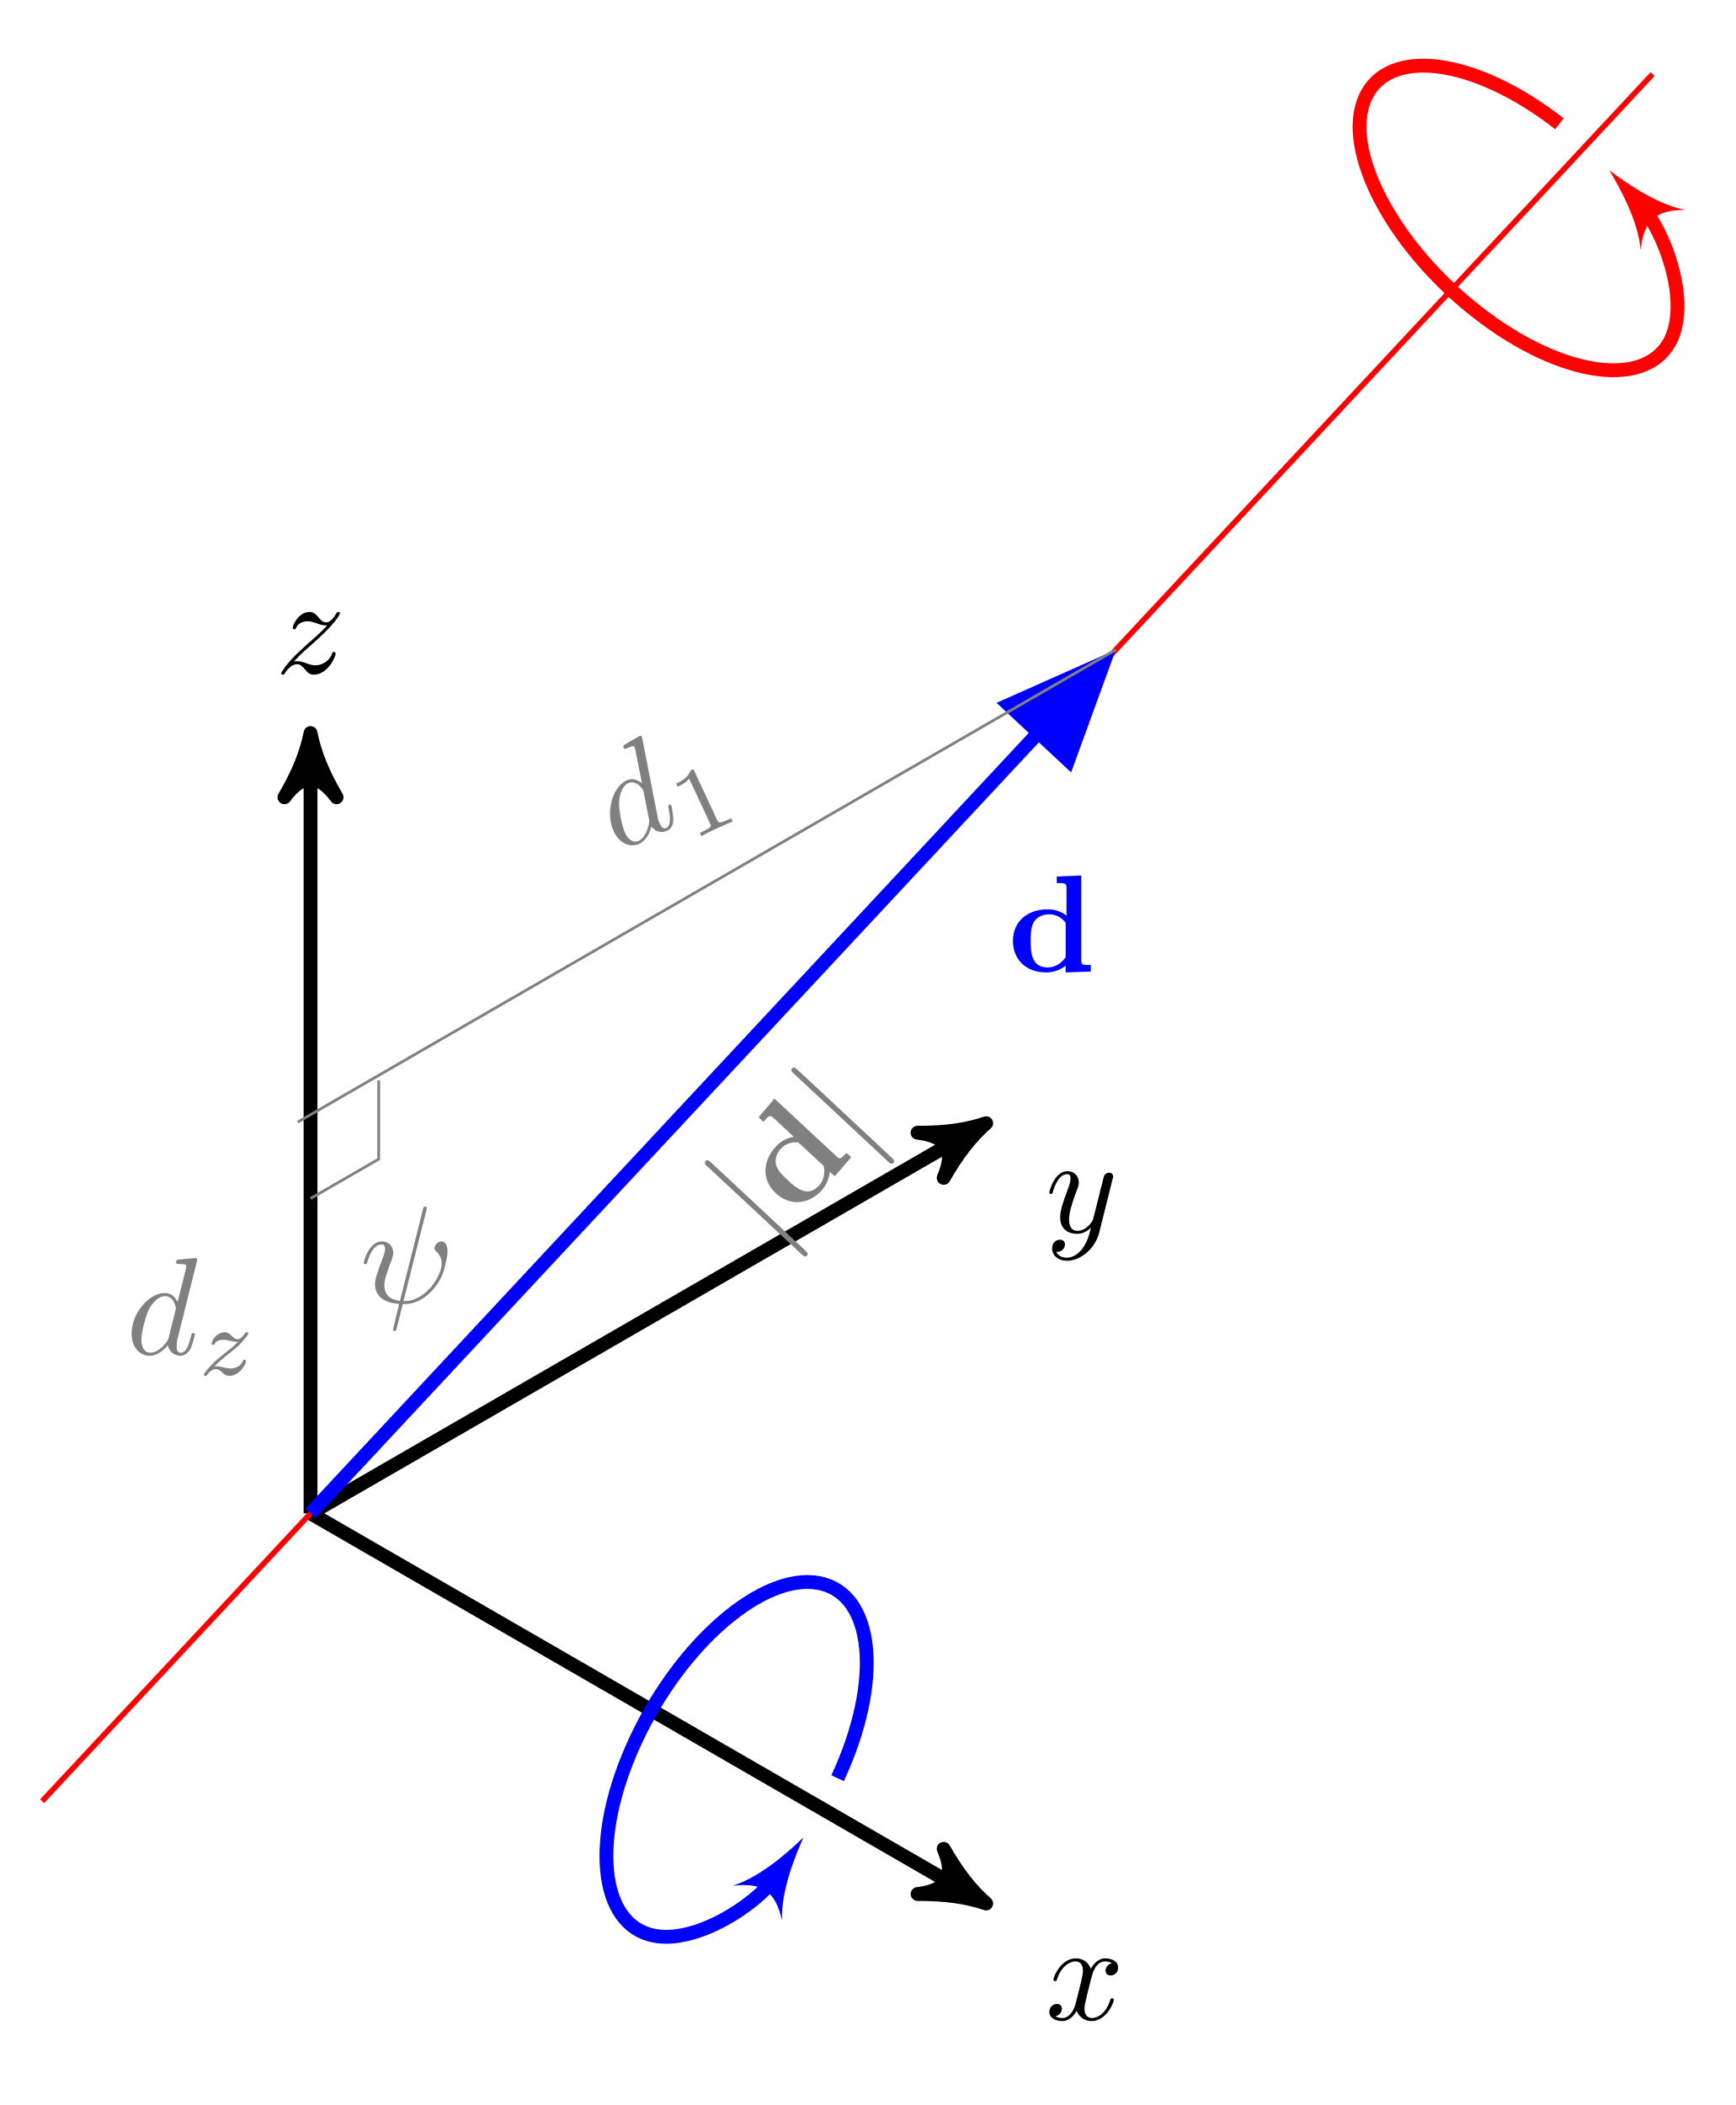
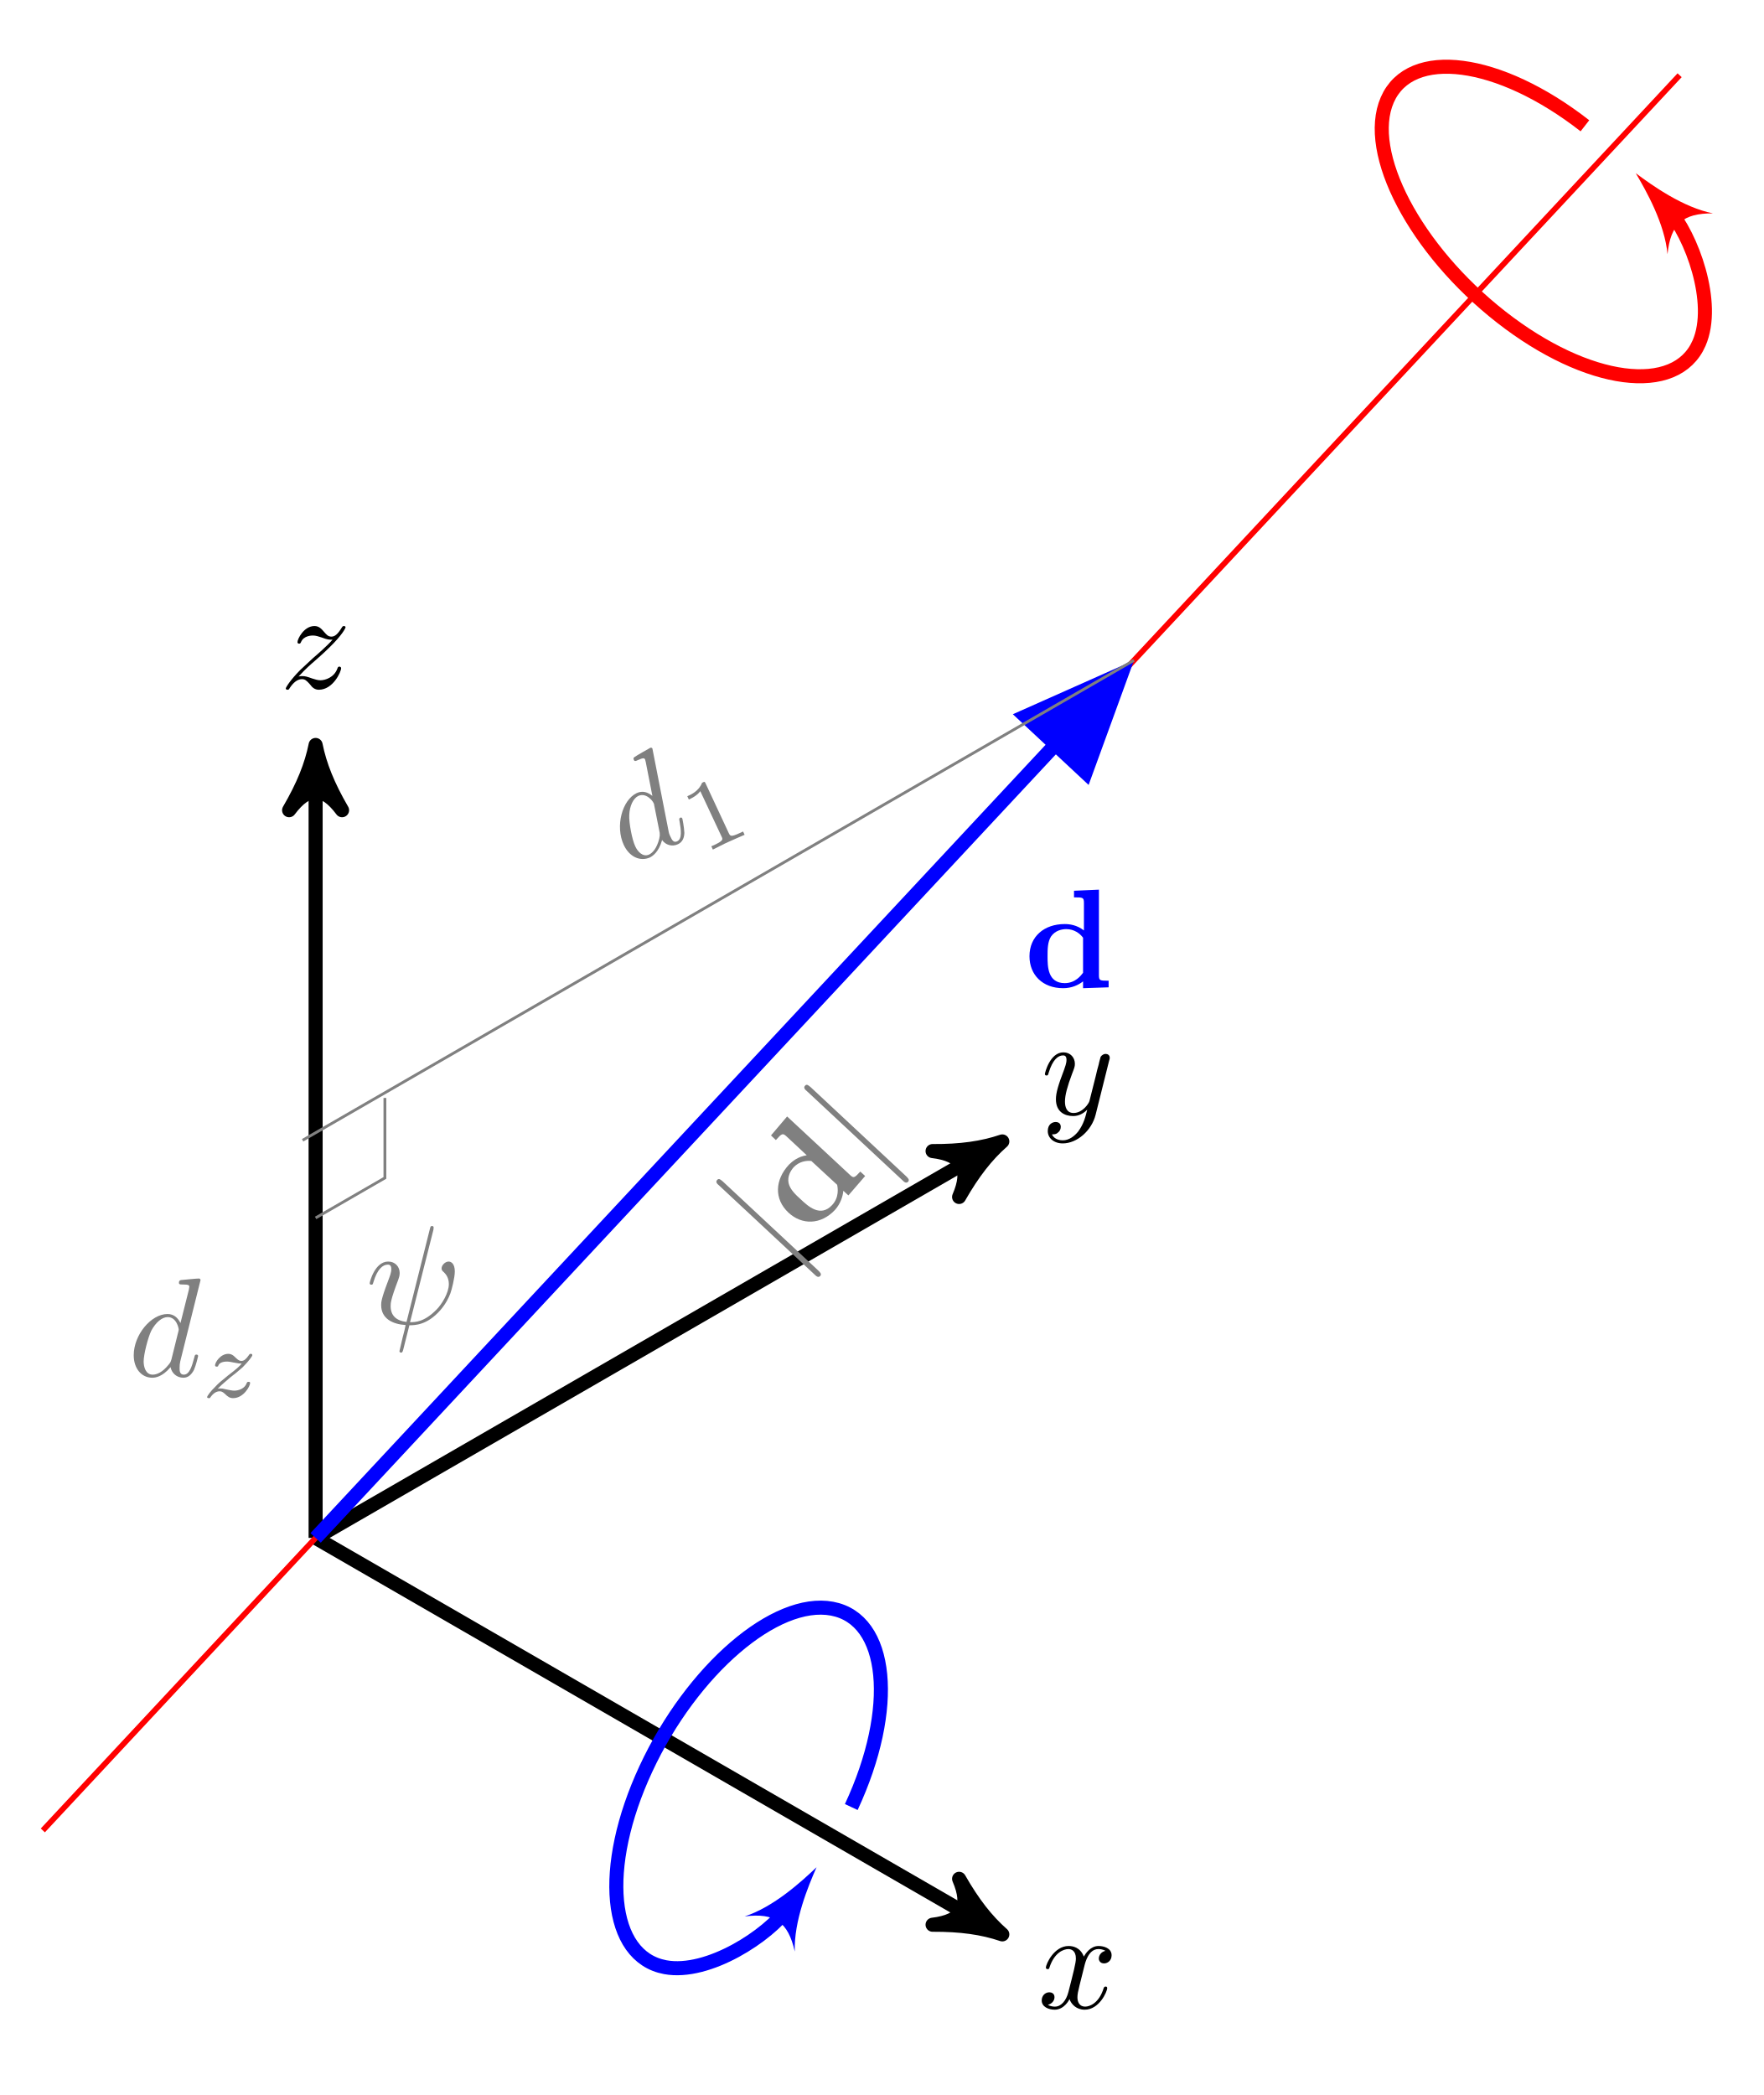
- <svg xmlns="http://www.w3.org/2000/svg" xmlns:xlink="http://www.w3.org/1999/xlink" width="124.985pt" height="151.597pt" viewBox="0 0 124.985 151.597" version="1.1">
+ <svg xmlns="http://www.w3.org/2000/svg" xmlns:xlink="http://www.w3.org/1999/xlink" width="124.985pt" height="148.469pt" viewBox="0 0 124.985 148.469" version="1.1">
  <defs>
    <g>
      <symbol overflow="visible" id="glyph0-0">
        <path style="stroke:none;" d="" />
      </symbol>
      <symbol overflow="visible" id="glyph0-1">
        <path style="stroke:none;" d="M 3.328 -3.016 C 3.391 -3.266 3.625 -4.188 4.312 -4.188 C 4.359 -4.188 4.609 -4.188 4.812 -4.062 C 4.531 -4 4.344 -3.766 4.344 -3.516 C 4.344 -3.359 4.453 -3.172 4.719 -3.172 C 4.938 -3.172 5.25 -3.344 5.25 -3.75 C 5.25 -4.266 4.672 -4.406 4.328 -4.406 C 3.75 -4.406 3.406 -3.875 3.281 -3.656 C 3.031 -4.312 2.5 -4.406 2.203 -4.406 C 1.172 -4.406 0.594 -3.125 0.594 -2.875 C 0.594 -2.766 0.703 -2.766 0.719 -2.766 C 0.797 -2.766 0.828 -2.797 0.844 -2.875 C 1.188 -3.938 1.844 -4.188 2.188 -4.188 C 2.375 -4.188 2.719 -4.094 2.719 -3.516 C 2.719 -3.203 2.547 -2.547 2.188 -1.141 C 2.031 -0.531 1.672 -0.109 1.234 -0.109 C 1.172 -0.109 0.953 -0.109 0.734 -0.234 C 0.984 -0.297 1.203 -0.5 1.203 -0.781 C 1.203 -1.047 0.984 -1.125 0.844 -1.125 C 0.531 -1.125 0.297 -0.875 0.297 -0.547 C 0.297 -0.094 0.781 0.109 1.219 0.109 C 1.891 0.109 2.25 -0.594 2.266 -0.641 C 2.391 -0.281 2.75 0.109 3.344 0.109 C 4.375 0.109 4.938 -1.172 4.938 -1.422 C 4.938 -1.531 4.859 -1.531 4.828 -1.531 C 4.734 -1.531 4.719 -1.484 4.688 -1.422 C 4.359 -0.344 3.688 -0.109 3.375 -0.109 C 2.984 -0.109 2.828 -0.422 2.828 -0.766 C 2.828 -0.984 2.875 -1.203 2.984 -1.641 Z M 3.328 -3.016 " />
      </symbol>
      <symbol overflow="visible" id="glyph0-2">
        <path style="stroke:none;" d="M 4.844 -3.797 C 4.891 -3.938 4.891 -3.953 4.891 -4.031 C 4.891 -4.203 4.75 -4.297 4.594 -4.297 C 4.5 -4.297 4.344 -4.234 4.25 -4.094 C 4.234 -4.031 4.141 -3.734 4.109 -3.547 C 4.031 -3.297 3.969 -3.016 3.906 -2.75 L 3.453 -0.953 C 3.422 -0.812 2.984 -0.109 2.328 -0.109 C 1.828 -0.109 1.719 -0.547 1.719 -0.922 C 1.719 -1.375 1.891 -2 2.219 -2.875 C 2.375 -3.281 2.422 -3.391 2.422 -3.594 C 2.422 -4.031 2.109 -4.406 1.609 -4.406 C 0.656 -4.406 0.297 -2.953 0.297 -2.875 C 0.297 -2.766 0.391 -2.766 0.406 -2.766 C 0.516 -2.766 0.516 -2.797 0.562 -2.953 C 0.844 -3.891 1.234 -4.188 1.578 -4.188 C 1.656 -4.188 1.828 -4.188 1.828 -3.875 C 1.828 -3.625 1.719 -3.359 1.656 -3.172 C 1.25 -2.109 1.078 -1.547 1.078 -1.078 C 1.078 -0.188 1.703 0.109 2.297 0.109 C 2.688 0.109 3.016 -0.062 3.297 -0.344 C 3.172 0.172 3.047 0.672 2.656 1.203 C 2.391 1.531 2.016 1.828 1.562 1.828 C 1.422 1.828 0.969 1.797 0.797 1.406 C 0.953 1.406 1.094 1.406 1.219 1.281 C 1.328 1.203 1.422 1.062 1.422 0.875 C 1.422 0.562 1.156 0.531 1.062 0.531 C 0.828 0.531 0.5 0.688 0.5 1.172 C 0.5 1.672 0.938 2.047 1.562 2.047 C 2.578 2.047 3.609 1.141 3.891 0.016 Z M 4.844 -3.797 " />
      </symbol>
      <symbol overflow="visible" id="glyph0-3">
        <path style="stroke:none;" d="M 1.328 -0.828 C 1.859 -1.406 2.156 -1.656 2.516 -1.969 C 2.516 -1.969 3.125 -2.5 3.484 -2.859 C 4.438 -3.781 4.656 -4.266 4.656 -4.312 C 4.656 -4.406 4.562 -4.406 4.547 -4.406 C 4.469 -4.406 4.453 -4.391 4.391 -4.297 C 4.094 -3.812 3.891 -3.656 3.656 -3.656 C 3.406 -3.656 3.297 -3.812 3.141 -3.984 C 2.953 -4.203 2.781 -4.406 2.453 -4.406 C 1.703 -4.406 1.25 -3.484 1.25 -3.266 C 1.25 -3.219 1.281 -3.156 1.359 -3.156 C 1.453 -3.156 1.469 -3.203 1.5 -3.266 C 1.688 -3.734 2.266 -3.734 2.344 -3.734 C 2.547 -3.734 2.734 -3.672 2.969 -3.594 C 3.375 -3.438 3.484 -3.438 3.734 -3.438 C 3.375 -3.016 2.547 -2.297 2.359 -2.141 L 1.453 -1.297 C 0.781 -0.625 0.422 -0.062 0.422 0.016 C 0.422 0.109 0.531 0.109 0.547 0.109 C 0.625 0.109 0.641 0.094 0.703 -0.016 C 0.938 -0.375 1.234 -0.641 1.562 -0.641 C 1.781 -0.641 1.891 -0.547 2.141 -0.266 C 2.297 -0.047 2.484 0.109 2.766 0.109 C 3.766 0.109 4.344 -1.156 4.344 -1.422 C 4.344 -1.469 4.297 -1.531 4.219 -1.531 C 4.125 -1.531 4.109 -1.469 4.078 -1.391 C 3.844 -0.75 3.203 -0.562 2.875 -0.562 C 2.688 -0.562 2.5 -0.625 2.297 -0.688 C 1.953 -0.812 1.797 -0.859 1.594 -0.859 C 1.578 -0.859 1.422 -0.859 1.328 -0.828 Z M 1.328 -0.828 " />
      </symbol>
      <symbol overflow="visible" id="glyph0-4">
        <path style="stroke:none;" d="M 5.141 -6.812 C 5.141 -6.812 5.141 -6.922 5.016 -6.922 C 4.859 -6.922 3.922 -6.828 3.75 -6.812 C 3.672 -6.797 3.609 -6.75 3.609 -6.625 C 3.609 -6.5 3.703 -6.5 3.844 -6.5 C 4.328 -6.5 4.344 -6.438 4.344 -6.328 L 4.312 -6.125 L 3.719 -3.766 C 3.531 -4.141 3.25 -4.406 2.797 -4.406 C 1.641 -4.406 0.406 -2.938 0.406 -1.484 C 0.406 -0.547 0.953 0.109 1.719 0.109 C 1.922 0.109 2.422 0.062 3.016 -0.641 C 3.094 -0.219 3.453 0.109 3.922 0.109 C 4.281 0.109 4.5 -0.125 4.672 -0.438 C 4.828 -0.797 4.969 -1.406 4.969 -1.422 C 4.969 -1.531 4.875 -1.531 4.844 -1.531 C 4.75 -1.531 4.734 -1.484 4.703 -1.344 C 4.531 -0.703 4.359 -0.109 3.953 -0.109 C 3.672 -0.109 3.656 -0.375 3.656 -0.562 C 3.656 -0.812 3.672 -0.875 3.703 -1.047 Z M 3.078 -1.188 C 3.016 -1 3.016 -0.984 2.875 -0.812 C 2.438 -0.266 2.031 -0.109 1.75 -0.109 C 1.25 -0.109 1.109 -0.656 1.109 -1.047 C 1.109 -1.547 1.422 -2.766 1.656 -3.234 C 1.969 -3.812 2.406 -4.188 2.812 -4.188 C 3.453 -4.188 3.594 -3.375 3.594 -3.312 C 3.594 -3.25 3.578 -3.188 3.562 -3.141 Z M 3.078 -1.188 " />
      </symbol>
      <symbol overflow="visible" id="glyph0-5">
        <path style="stroke:none;" d="M 4.812 -6.656 C 4.812 -6.703 4.828 -6.766 4.828 -6.812 C 4.828 -6.906 4.766 -6.922 4.719 -6.922 C 4.609 -6.922 4.609 -6.891 4.562 -6.719 L 2.906 -0.125 C 2.156 -0.219 1.781 -0.594 1.781 -1.25 C 1.781 -1.453 1.781 -1.703 2.312 -3.094 C 2.359 -3.219 2.422 -3.391 2.422 -3.594 C 2.422 -4.031 2.109 -4.406 1.609 -4.406 C 0.656 -4.406 0.297 -2.953 0.297 -2.875 C 0.297 -2.766 0.391 -2.766 0.406 -2.766 C 0.516 -2.766 0.516 -2.797 0.562 -2.953 C 0.844 -3.891 1.234 -4.188 1.578 -4.188 C 1.656 -4.188 1.828 -4.188 1.828 -3.875 C 1.828 -3.609 1.719 -3.359 1.594 -3.016 C 1.109 -1.75 1.109 -1.5 1.109 -1.328 C 1.109 -0.375 1.891 0.031 2.844 0.094 C 2.766 0.453 2.766 0.469 2.625 1 C 2.609 1.109 2.406 1.906 2.406 1.938 C 2.406 1.953 2.406 2.047 2.516 2.047 C 2.547 2.047 2.594 2.047 2.609 2 C 2.641 1.984 2.703 1.734 2.734 1.594 L 3.109 0.109 C 3.484 0.109 4.359 0.109 5.297 -0.953 C 5.703 -1.422 5.906 -1.859 6.016 -2.156 C 6.109 -2.406 6.328 -3.266 6.328 -3.703 C 6.328 -4.266 6.062 -4.406 5.891 -4.406 C 5.641 -4.406 5.391 -4.141 5.391 -3.922 C 5.391 -3.797 5.453 -3.734 5.547 -3.656 C 5.656 -3.547 5.906 -3.297 5.906 -2.812 C 5.906 -2.172 5.391 -1.359 5.031 -1 C 4.156 -0.109 3.516 -0.109 3.156 -0.109 Z M 4.812 -6.656 " />
      </symbol>
      <symbol overflow="visible" id="glyph1-0">
        <path style="stroke:none;" d="" />
      </symbol>
      <symbol overflow="visible" id="glyph1-1">
        <path style="stroke:none;" d="M 4.172 -0.422 L 4.172 0.062 L 5.984 0 L 5.984 -0.469 C 5.375 -0.469 5.297 -0.469 5.297 -0.859 L 5.297 -6.922 L 3.531 -6.844 L 3.531 -6.375 C 4.156 -6.375 4.234 -6.375 4.234 -5.984 L 4.234 -4.031 C 3.734 -4.422 3.203 -4.484 2.875 -4.484 C 1.422 -4.484 0.375 -3.609 0.375 -2.203 C 0.375 -0.891 1.297 0.062 2.766 0.062 C 3.375 0.062 3.859 -0.172 4.172 -0.422 Z M 4.172 -3.516 L 4.172 -1.031 C 4.031 -0.844 3.625 -0.297 2.875 -0.297 C 1.656 -0.297 1.656 -1.5 1.656 -2.203 C 1.656 -2.688 1.656 -3.219 1.906 -3.609 C 2.203 -4.031 2.672 -4.125 2.984 -4.125 C 3.547 -4.125 3.953 -3.812 4.172 -3.516 Z M 4.172 -3.516 " />
      </symbol>
      <symbol overflow="visible" id="glyph2-0">
        <path style="stroke:none;" d="" />
      </symbol>
      <symbol overflow="visible" id="glyph2-1">
        <path style="stroke:none;" d="M 1.781 -8.344 C 1.781 -8.344 1.734 -8.438 1.625 -8.391 C 1.484 -8.312 0.656 -7.844 0.531 -7.75 C 0.453 -7.703 0.406 -7.656 0.469 -7.531 C 0.516 -7.422 0.609 -7.453 0.734 -7.516 C 1.172 -7.719 1.219 -7.656 1.266 -7.562 L 1.312 -7.375 L 1.781 -4.984 C 1.453 -5.25 1.094 -5.375 0.672 -5.188 C -0.375 -4.688 -0.859 -2.828 -0.25 -1.516 C 0.141 -0.672 0.906 -0.312 1.609 -0.625 C 1.781 -0.719 2.219 -0.969 2.469 -1.859 C 2.703 -1.516 3.172 -1.359 3.594 -1.562 C 3.922 -1.719 4.031 -2.016 4.047 -2.359 C 4.031 -2.766 3.906 -3.375 3.906 -3.375 C 3.859 -3.484 3.781 -3.453 3.75 -3.438 C 3.672 -3.391 3.672 -3.344 3.703 -3.203 C 3.812 -2.562 3.906 -1.938 3.531 -1.766 C 3.281 -1.641 3.156 -1.891 3.078 -2.062 C 2.969 -2.281 2.953 -2.344 2.922 -2.516 Z M 2.297 -2.375 C 2.312 -2.188 2.312 -2.172 2.266 -1.953 C 2.094 -1.266 1.797 -0.953 1.547 -0.828 C 1.094 -0.625 0.719 -1.062 0.562 -1.422 C 0.344 -1.875 0.109 -3.094 0.141 -3.641 C 0.172 -4.281 0.422 -4.812 0.781 -4.984 C 1.359 -5.25 1.828 -4.578 1.844 -4.516 C 1.875 -4.469 1.906 -4.406 1.906 -4.344 Z M 2.297 -2.375 " />
      </symbol>
      <symbol overflow="visible" id="glyph3-0">
        <path style="stroke:none;" d="" />
      </symbol>
      <symbol overflow="visible" id="glyph3-1">
        <path style="stroke:none;" d="M 0.234 -5 C 0.156 -5.172 0.156 -5.172 -0.031 -5.078 C -0.25 -4.5 -0.812 -4.234 -1.078 -4.125 L -0.969 -3.891 C -0.828 -3.953 -0.391 -4.156 -0.156 -4.484 L 1.344 -1.281 C 1.453 -1.062 1.484 -0.984 0.875 -0.688 L 0.625 -0.578 L 0.734 -0.344 C 0.844 -0.391 1.609 -0.797 1.844 -0.891 C 2.031 -0.984 2.844 -1.328 2.984 -1.391 L 2.875 -1.625 L 2.641 -1.516 C 2 -1.219 1.969 -1.297 1.859 -1.516 Z M 0.234 -5 " />
      </symbol>
      <symbol overflow="visible" id="glyph4-0">
        <path style="stroke:none;" d="" />
      </symbol>
      <symbol overflow="visible" id="glyph4-1">
        <path style="stroke:none;" d="M 1.172 -0.609 C 1.359 -0.797 1.484 -0.922 2.062 -1.406 C 2.219 -1.516 2.734 -1.938 2.938 -2.125 C 3.359 -2.547 3.625 -2.906 3.625 -2.984 C 3.625 -3.078 3.547 -3.078 3.516 -3.078 C 3.453 -3.078 3.422 -3.062 3.391 -3 C 3.172 -2.688 3.031 -2.578 2.859 -2.578 C 2.781 -2.578 2.672 -2.578 2.469 -2.781 C 2.234 -3.031 2.078 -3.078 1.922 -3.078 C 1.359 -3.078 0.984 -2.469 0.984 -2.266 C 0.984 -2.188 1.047 -2.172 1.094 -2.172 C 1.188 -2.172 1.203 -2.188 1.219 -2.266 C 1.328 -2.516 1.719 -2.531 1.828 -2.531 C 2 -2.531 2.172 -2.484 2.266 -2.469 C 2.656 -2.391 2.703 -2.391 2.875 -2.391 C 2.703 -2.188 2.578 -2.062 1.906 -1.547 C 1.359 -1.109 1.172 -0.938 1.047 -0.797 C 0.625 -0.391 0.422 -0.078 0.422 -0.016 C 0.422 0.062 0.516 0.062 0.547 0.062 C 0.609 0.062 0.625 0.062 0.656 0 C 0.844 -0.266 1.062 -0.422 1.297 -0.422 C 1.391 -0.422 1.484 -0.422 1.672 -0.25 C 1.891 -0.031 2.031 0.062 2.266 0.062 C 3 0.062 3.469 -0.781 3.469 -1.016 C 3.469 -1.094 3.391 -1.094 3.359 -1.094 C 3.266 -1.094 3.25 -1.062 3.219 -0.984 C 3.094 -0.641 2.688 -0.469 2.344 -0.469 C 2.188 -0.469 2 -0.516 1.828 -0.547 C 1.516 -0.625 1.453 -0.625 1.328 -0.625 C 1.312 -0.625 1.219 -0.625 1.172 -0.609 Z M 1.172 -0.609 " />
      </symbol>
      <symbol overflow="visible" id="glyph5-0">
        <path style="stroke:none;" d="" />
      </symbol>
      <symbol overflow="visible" id="glyph5-1">
        <path style="stroke:none;" d="M -4.125 -6.016 C -4.266 -6.125 -4.391 -6.266 -4.516 -6.125 C -4.656 -5.984 -4.531 -5.844 -4.391 -5.734 L 2.375 0.578 C 2.5 0.703 2.641 0.828 2.781 0.688 C 2.906 0.547 2.766 0.422 2.641 0.297 Z M -4.125 -6.016 " />
      </symbol>
      <symbol overflow="visible" id="glyph6-0">
        <path style="stroke:none;" d="" />
      </symbol>
      <symbol overflow="visible" id="glyph6-1">
        <path style="stroke:none;" d="M 2.531 -3.328 L 2.891 -3 L 4.078 -4.375 L 3.734 -4.688 C 3.328 -4.25 3.266 -4.188 2.984 -4.469 L -1.453 -8.594 L -2.594 -7.25 L -2.25 -6.922 C -1.828 -7.391 -1.766 -7.438 -1.484 -7.172 L -0.062 -5.844 C -0.688 -5.75 -1.094 -5.406 -1.328 -5.172 C -2.312 -4.109 -2.391 -2.75 -1.359 -1.781 C -0.406 -0.891 0.938 -0.906 1.938 -1.969 C 2.344 -2.422 2.5 -2.953 2.531 -3.328 Z M 0.266 -5.438 L 2.094 -3.75 C 2.141 -3.531 2.25 -2.859 1.734 -2.312 C 0.906 -1.422 0.031 -2.234 -0.484 -2.719 C -0.844 -3.047 -1.234 -3.406 -1.344 -3.859 C -1.453 -4.359 -1.188 -4.766 -0.984 -5 C -0.594 -5.406 -0.078 -5.484 0.266 -5.438 Z M 0.266 -5.438 " />
      </symbol>
    </g>
    <clipPath id="clip1">
+       <path d="M 8 94 L 85 94 L 85 148.469 L 8 148.469 Z M 8 94 " />
+     </clipPath>
+     <clipPath id="clip2">
      <path d="M 0 0 L 124.984 0 L 124.984 136 L 0 136 Z M 0 0 " />
    </clipPath>
-     <clipPath id="clip2">
+     <clipPath id="clip3">
      <path d="M 83 0 L 124.984 0 L 124.984 41 L 83 41 Z M 83 0 " />
    </clipPath>
-     <clipPath id="clip3">
-       <path d="M 29 99 L 77 99 L 77 151.598 L 29 151.598 Z M 29 99 " />
+     <clipPath id="clip4">
+       <path d="M 29 99 L 77 99 L 77 148.469 L 29 148.469 Z M 29 99 " />
    </clipPath>
  </defs>
  <g id="surface1">
-     <path style="fill:none;stroke-width:0.996;stroke-linecap:butt;stroke-linejoin:miter;stroke:rgb(0%,0%,0%);stroke-opacity:1;stroke-miterlimit:10;" d="M 0.001 0.001 L 47.665 -27.519 " transform="matrix(1,0,0,-1,22.366,108.989)" />
+     <g clip-path="url(#clip1)" clip-rule="nonzero">
+       <path style="fill:none;stroke-width:0.996;stroke-linecap:butt;stroke-linejoin:miter;stroke:rgb(0%,0%,0%);stroke-opacity:1;stroke-miterlimit:10;" d="M 0.001 0.001 L 47.665 -27.519 " transform="matrix(1,0,0,-1,22.366,108.989)" />
+     </g>
    <path style="fill-rule:nonzero;fill:rgb(0%,0%,0%);fill-opacity:1;stroke-width:0.996;stroke-linecap:butt;stroke-linejoin:round;stroke:rgb(0%,0%,0%);stroke-opacity:1;stroke-miterlimit:10;" d="M 1.154 -0 C -0.29 0.29 -1.733 0.868 -3.467 1.879 C -1.734 0.579 -1.732 -0.579 -3.467 -1.879 C -1.732 -0.868 -0.29 -0.288 1.154 -0 Z M 1.154 -0 " transform="matrix(0.86601,0.49998,0.49998,-0.86601,70.032,136.5089)" />
    <g style="fill:rgb(0%,0%,0%);fill-opacity:1;">
-       <use xlink:href="#glyph0-1" x="75.282" y="145.443" />
+       <use xlink:href="#glyph0-1" x="73.527" y="142.315" />
    </g>
    <path style="fill:none;stroke-width:0.996;stroke-linecap:butt;stroke-linejoin:miter;stroke:rgb(0%,0%,0%);stroke-opacity:1;stroke-miterlimit:10;" d="M 0.001 0.001 L 47.665 27.52 " transform="matrix(1,0,0,-1,22.366,108.989)" />
    <path style="fill-rule:nonzero;fill:rgb(0%,0%,0%);fill-opacity:1;stroke-width:0.996;stroke-linecap:butt;stroke-linejoin:round;stroke:rgb(0%,0%,0%);stroke-opacity:1;stroke-miterlimit:10;" d="M 1.155 0.001 C -0.289 0.289 -1.734 0.866 -3.467 1.88 C -1.734 0.577 -1.733 -0.578 -3.466 -1.877 C -1.733 -0.867 -0.289 -0.288 1.155 0.001 Z M 1.155 0.001 " transform="matrix(0.86601,-0.49998,-0.49998,-0.86601,70.032,81.46907)" />
    <g style="fill:rgb(0%,0%,0%);fill-opacity:1;">
-       <use xlink:href="#glyph0-2" x="75.282" y="88.75" />
+       <use xlink:href="#glyph0-2" x="73.753" y="78.984" />
    </g>
    <path style="fill:none;stroke-width:0.996;stroke-linecap:butt;stroke-linejoin:miter;stroke:rgb(0%,0%,0%);stroke-opacity:1;stroke-miterlimit:10;" d="M 0.001 0.001 L 0.001 55.04 " transform="matrix(1,0,0,-1,22.366,108.989)" />
    <path style="fill-rule:nonzero;fill:rgb(0%,0%,0%);fill-opacity:1;stroke-width:0.996;stroke-linecap:butt;stroke-linejoin:round;stroke:rgb(0%,0%,0%);stroke-opacity:1;stroke-miterlimit:10;" d="M 1.156 -0.001 C -0.289 0.288 -1.734 0.866 -3.469 1.878 C -1.734 0.577 -1.734 -0.579 -3.469 -1.876 C -1.734 -0.868 -0.289 -0.29 1.156 -0.001 Z M 1.156 -0.001 " transform="matrix(0,-1,-1,0,22.366,53.9492)" />
    <g style="fill:rgb(0%,0%,0%);fill-opacity:1;">
-       <use xlink:href="#glyph0-3" x="19.831" y="48.478" />
+       <use xlink:href="#glyph0-3" x="19.831" y="48.772" />
    </g>
-     <g clip-path="url(#clip1)" clip-rule="nonzero">
+     <g clip-path="url(#clip2)" clip-rule="nonzero">
      <path style="fill:none;stroke-width:0.399;stroke-linecap:butt;stroke-linejoin:miter;stroke:rgb(100%,0%,0%);stroke-opacity:1;stroke-miterlimit:10;" d="M -19.331 -20.73 L 96.665 103.657 " transform="matrix(1,0,0,-1,22.366,108.989)" />
    </g>
    <path style="fill:none;stroke-width:0.996;stroke-linecap:butt;stroke-linejoin:miter;stroke:rgb(0%,0%,100%);stroke-opacity:1;stroke-miterlimit:10;" d="M 0.001 0.001 L 56.872 60.989 " transform="matrix(1,0,0,-1,22.366,108.989)" />
    <path style="fill-rule:nonzero;fill:rgb(0%,0%,100%);fill-opacity:1;stroke-width:0.996;stroke-linecap:butt;stroke-linejoin:miter;stroke:rgb(0%,0%,100%);stroke-opacity:1;stroke-miterlimit:10;" d="M -6.505 2.92 L 0.375 -0.001 L -6.507 -2.92 Z M -6.505 2.92 " transform="matrix(0.682,-0.73132,-0.73132,-0.682,79.23961,48.00022)" />
    <g style="fill:rgb(0%,0%,100%);fill-opacity:1;">
      <use xlink:href="#glyph1-1" x="72.582" y="69.97" />
    </g>
-     <g clip-path="url(#clip2)" clip-rule="nonzero">
+     <g clip-path="url(#clip3)" clip-rule="nonzero">
      <path style="fill:none;stroke-width:0.996;stroke-linecap:butt;stroke-linejoin:miter;stroke:rgb(100%,0%,0%);stroke-opacity:1;stroke-miterlimit:10;" d="M 89.954 100.075 C 83.853 104.837 77.583 105.657 75.947 101.911 C 74.314 98.165 77.935 91.27 84.036 86.509 C 90.138 81.747 96.407 80.927 98.044 84.673 C 99.286 87.524 97.493 92.337 95.872 94.141 " transform="matrix(1,0,0,-1,22.366,108.989)" />
    </g>
    <path style=" stroke:none;fill-rule:nonzero;fill:rgb(100%,0%,0%);fill-opacity:1;" d="M 115.922 12.273 C 116.672 13.539 117.98 15.859 118.172 18.016 C 118.391 15.879 119.25 15.109 121.395 15.121 C 119.27 14.699 117.102 13.152 115.922 12.273 Z M 115.922 12.273 " />
-     <g clip-path="url(#clip3)" clip-rule="nonzero">
+     <g clip-path="url(#clip4)" clip-rule="nonzero">
      <path style="fill:none;stroke-width:0.996;stroke-linecap:butt;stroke-linejoin:miter;stroke:rgb(0%,0%,100%);stroke-opacity:1;stroke-miterlimit:10;" d="M 37.962 -19.073 C 41.228 -12.058 40.618 -5.765 36.599 -5.015 C 32.583 -4.265 26.677 -9.343 23.411 -16.359 C 20.146 -23.374 20.755 -29.671 24.775 -30.421 C 27.829 -30.991 32.118 -28.159 33.509 -26.175 " transform="matrix(1,0,0,-1,22.366,108.989)" />
    </g>
    <path style=" stroke:none;fill-rule:nonzero;fill:rgb(0%,0%,100%);fill-opacity:1;" d="M 57.867 132.328 C 56.801 133.344 54.836 135.141 52.773 135.812 C 54.906 135.543 55.852 136.207 56.324 138.301 C 56.254 136.137 57.273 133.676 57.867 132.328 Z M 57.867 132.328 " />
    <path style="fill:none;stroke-width:0.199;stroke-linecap:butt;stroke-linejoin:miter;stroke:rgb(50%,50%,50%);stroke-opacity:1;stroke-miterlimit:10;" d="M 57.997 62.196 L -0.921 28.18 " transform="matrix(1,0,0,-1,22.366,108.989)" />
    <g style="fill:rgb(50%,50%,50%);fill-opacity:1;">
      <use xlink:href="#glyph2-1" x="44.453" y="61.39" />
    </g>
    <g style="fill:rgb(50%,50%,50%);fill-opacity:1;">
      <use xlink:href="#glyph3-1" x="49.785" y="60.552" />
    </g>
    <g style="fill:rgb(50%,50%,50%);fill-opacity:1;">
      <use xlink:href="#glyph0-4" x="9.071" y="97.528" />
    </g>
    <g style="fill:rgb(50%,50%,50%);fill-opacity:1;">
      <use xlink:href="#glyph4-1" x="14.257" y="99.022" />
    </g>
    <g style="fill:rgb(50%,50%,50%);fill-opacity:1;">
-       <use xlink:href="#glyph5-1" x="55.345" y="89.739" />
+       <use xlink:href="#glyph5-1" x="55.345" y="89.74" />
    </g>
    <g style="fill:rgb(50%,50%,50%);fill-opacity:1;">
-       <use xlink:href="#glyph6-1" x="57.233" y="87.715" />
+       <use xlink:href="#glyph6-1" x="57.233" y="87.716" />
    </g>
    <g style="fill:rgb(50%,50%,50%);fill-opacity:1;">
-       <use xlink:href="#glyph5-1" x="61.574" y="83.06" />
+       <use xlink:href="#glyph5-1" x="61.574" y="83.061" />
    </g>
    <path style="fill:none;stroke-width:0.199;stroke-linecap:butt;stroke-linejoin:miter;stroke:rgb(50%,50%,50%);stroke-opacity:1;stroke-miterlimit:10;" d="M 0.001 22.677 L 4.911 25.512 L 4.911 31.18 " transform="matrix(1,0,0,-1,22.366,108.989)" />
    <g style="fill:rgb(50%,50%,50%);fill-opacity:1;">
      <use xlink:href="#glyph0-5" x="25.903" y="93.81" />
    </g>
  </g>
</svg>
